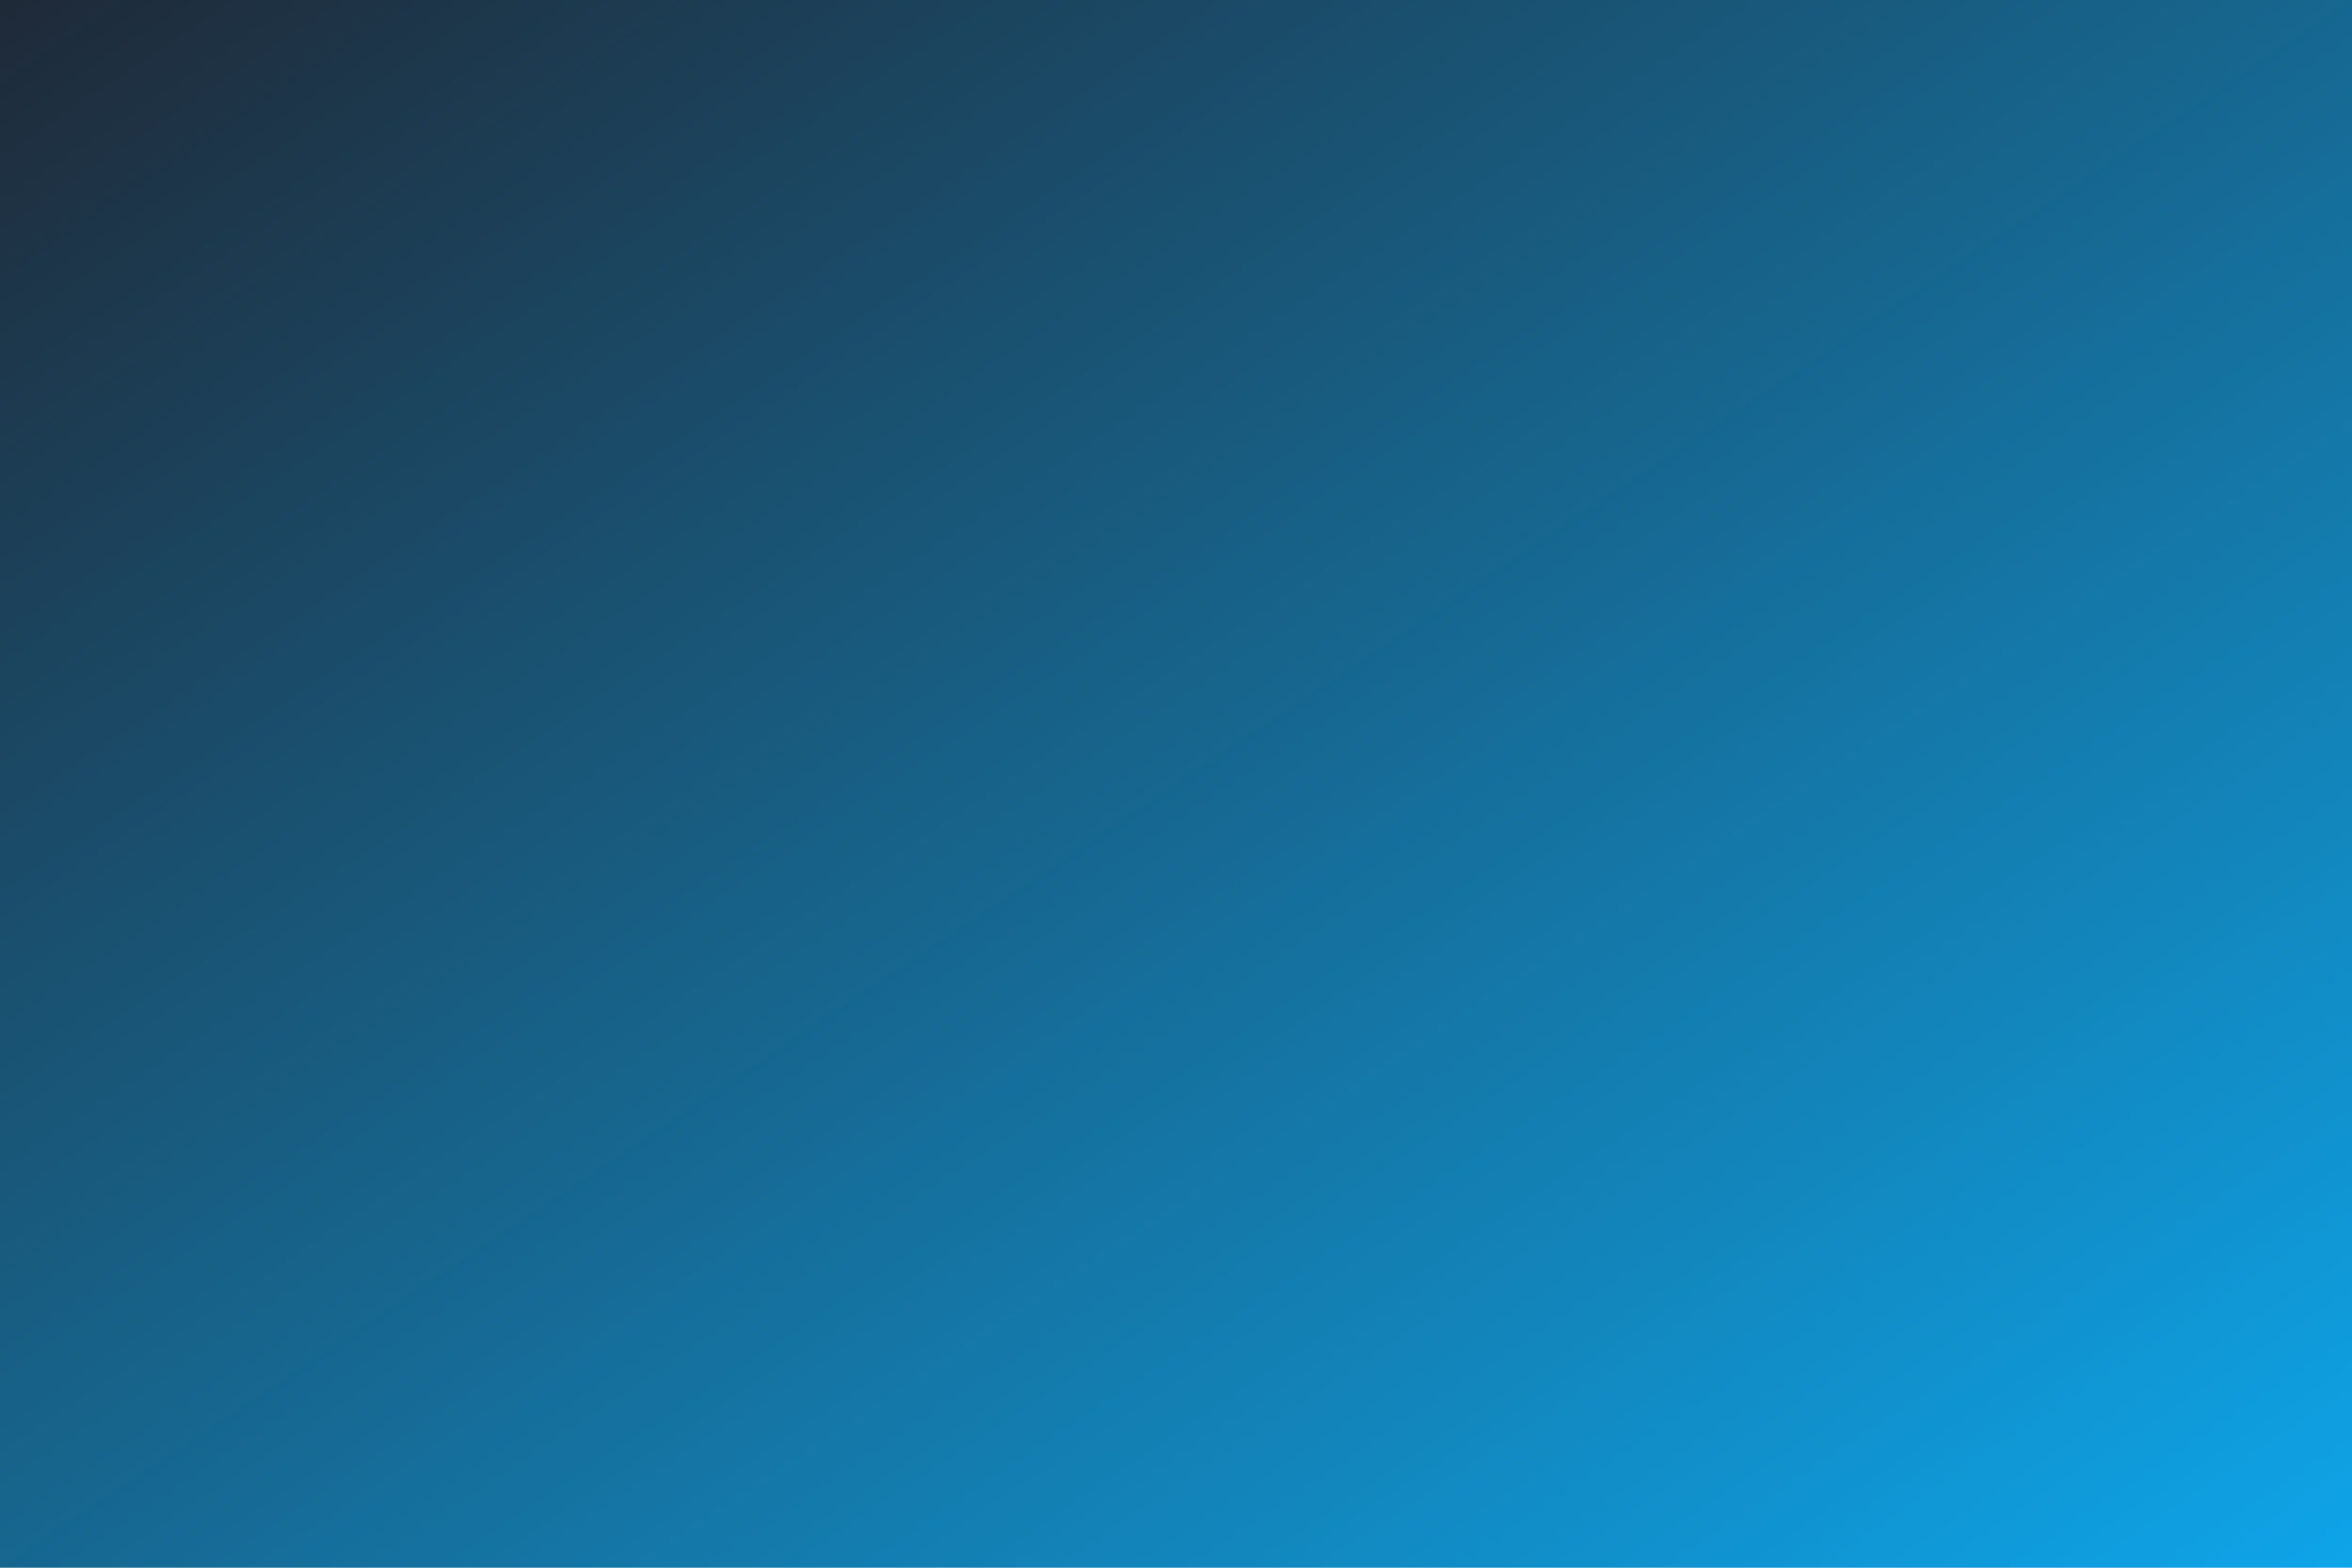
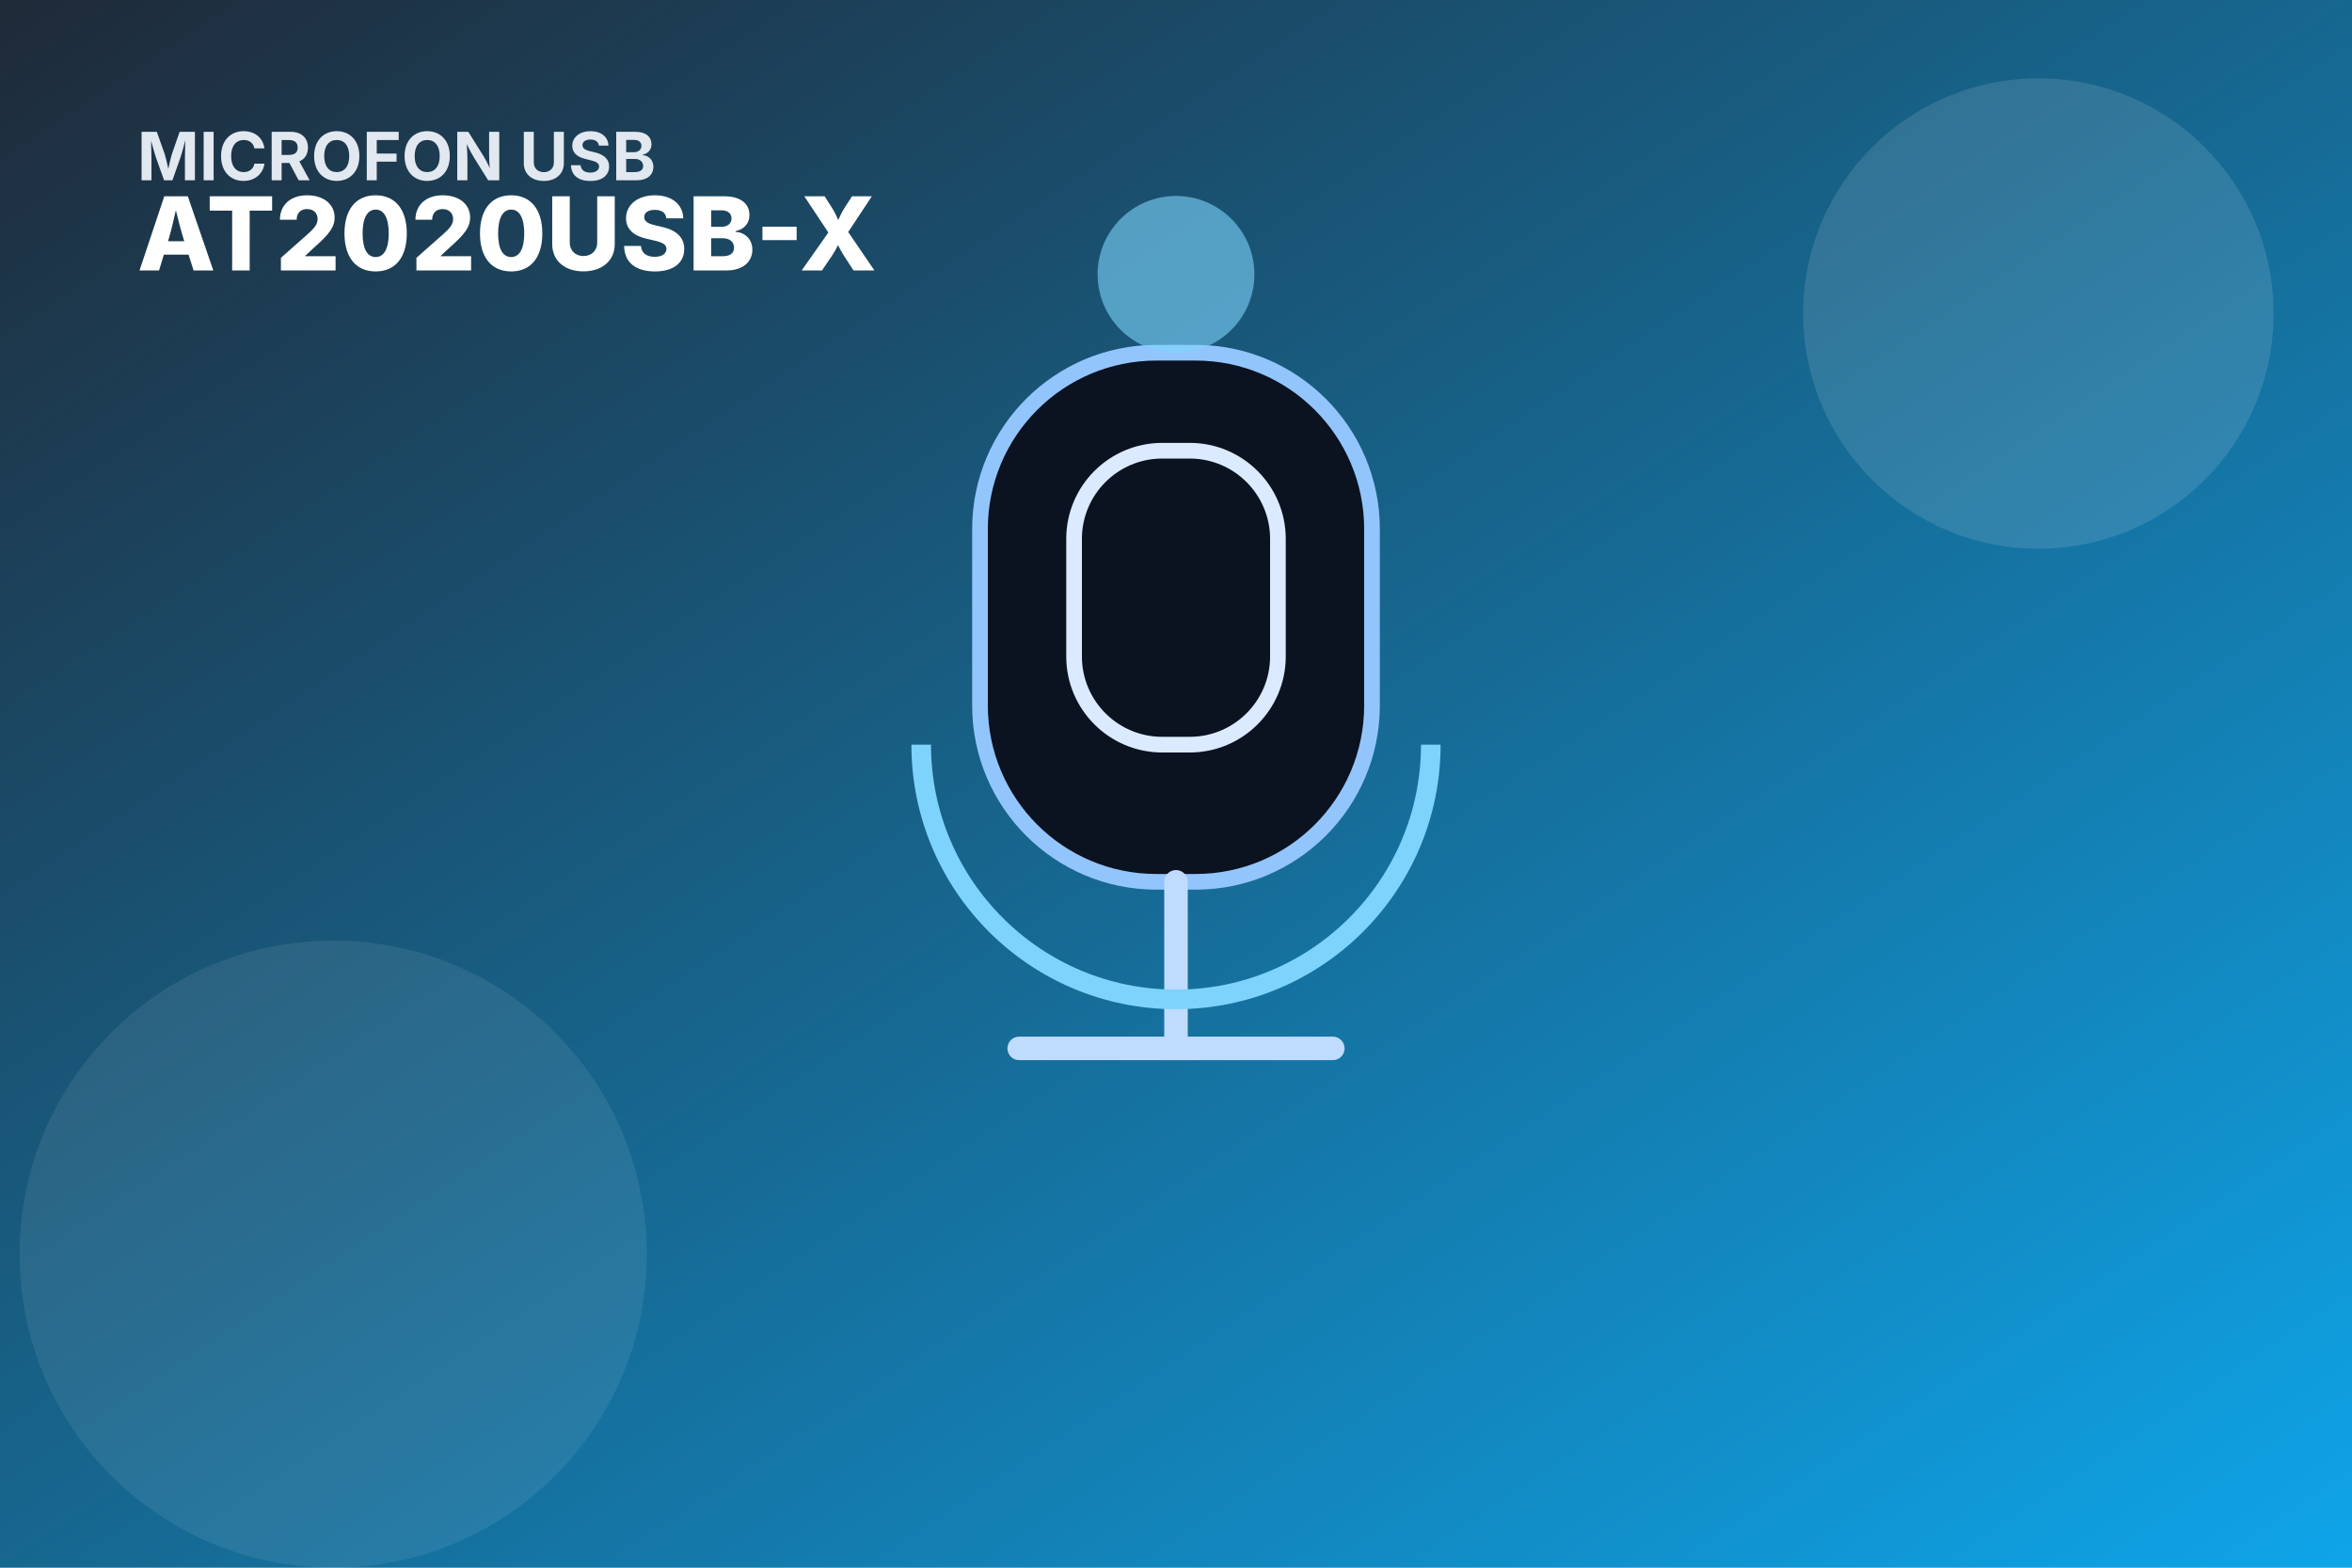
- <svg xmlns="http://www.w3.org/2000/svg" width="1200" height="800" viewBox="0 0 1200 800" role="img" aria-label="Imagine produs 164938">
+ <svg xmlns="http://www.w3.org/2000/svg" width="1200" height="800" viewBox="0 0 1200 800" role="img" aria-label="AT2020USB-X">
  <defs>
-     <linearGradient id="bg-164938" x1="0" x2="1" y1="0" y2="1">
+     <linearGradient id="bg" x1="0" y1="0" x2="1" y2="1">
      <stop offset="0%" stop-color="#1f2937" />
      <stop offset="100%" stop-color="#0ea5e9" />
    </linearGradient>
  </defs>
-   <rect width="1200" height="800" fill="url(#bg-164938)" />
+   <rect width="1200" height="800" fill="url(#bg)" />
+   <circle cx="1040" cy="160" r="120" fill="rgba(255,255,255,0.12)" />
+   <circle cx="170" cy="640" r="160" fill="rgba(255,255,255,0.08)" />
+   <rect x="500" y="180" width="200" height="270" rx="90" fill="#0b1220" stroke="#93c5fd" stroke-width="8" />
+   <rect x="548" y="230" width="104" height="150" rx="45" fill="none" stroke="#dbeafe" stroke-width="8" />
+   <path d="M600 450v80M520 535h160" stroke="#bfdbfe" stroke-width="12" stroke-linecap="round" />
+   <path d="M470 380a130 130 0 0 0 260 0" fill="none" stroke="#7dd3fc" stroke-width="10" />
+   <circle cx="600" cy="140" r="40" fill="#7dd3fc" opacity="0.6" />
+   <text x="70" y="92" fill="#e2e8f0" font-size="34" font-family="Inter, Arial, sans-serif" font-weight="700">MICROFON USB</text>
+   <text x="70" y="138" fill="white" font-size="52" font-family="Inter, Arial, sans-serif" font-weight="800">AT2020USB-X</text>
</svg>
